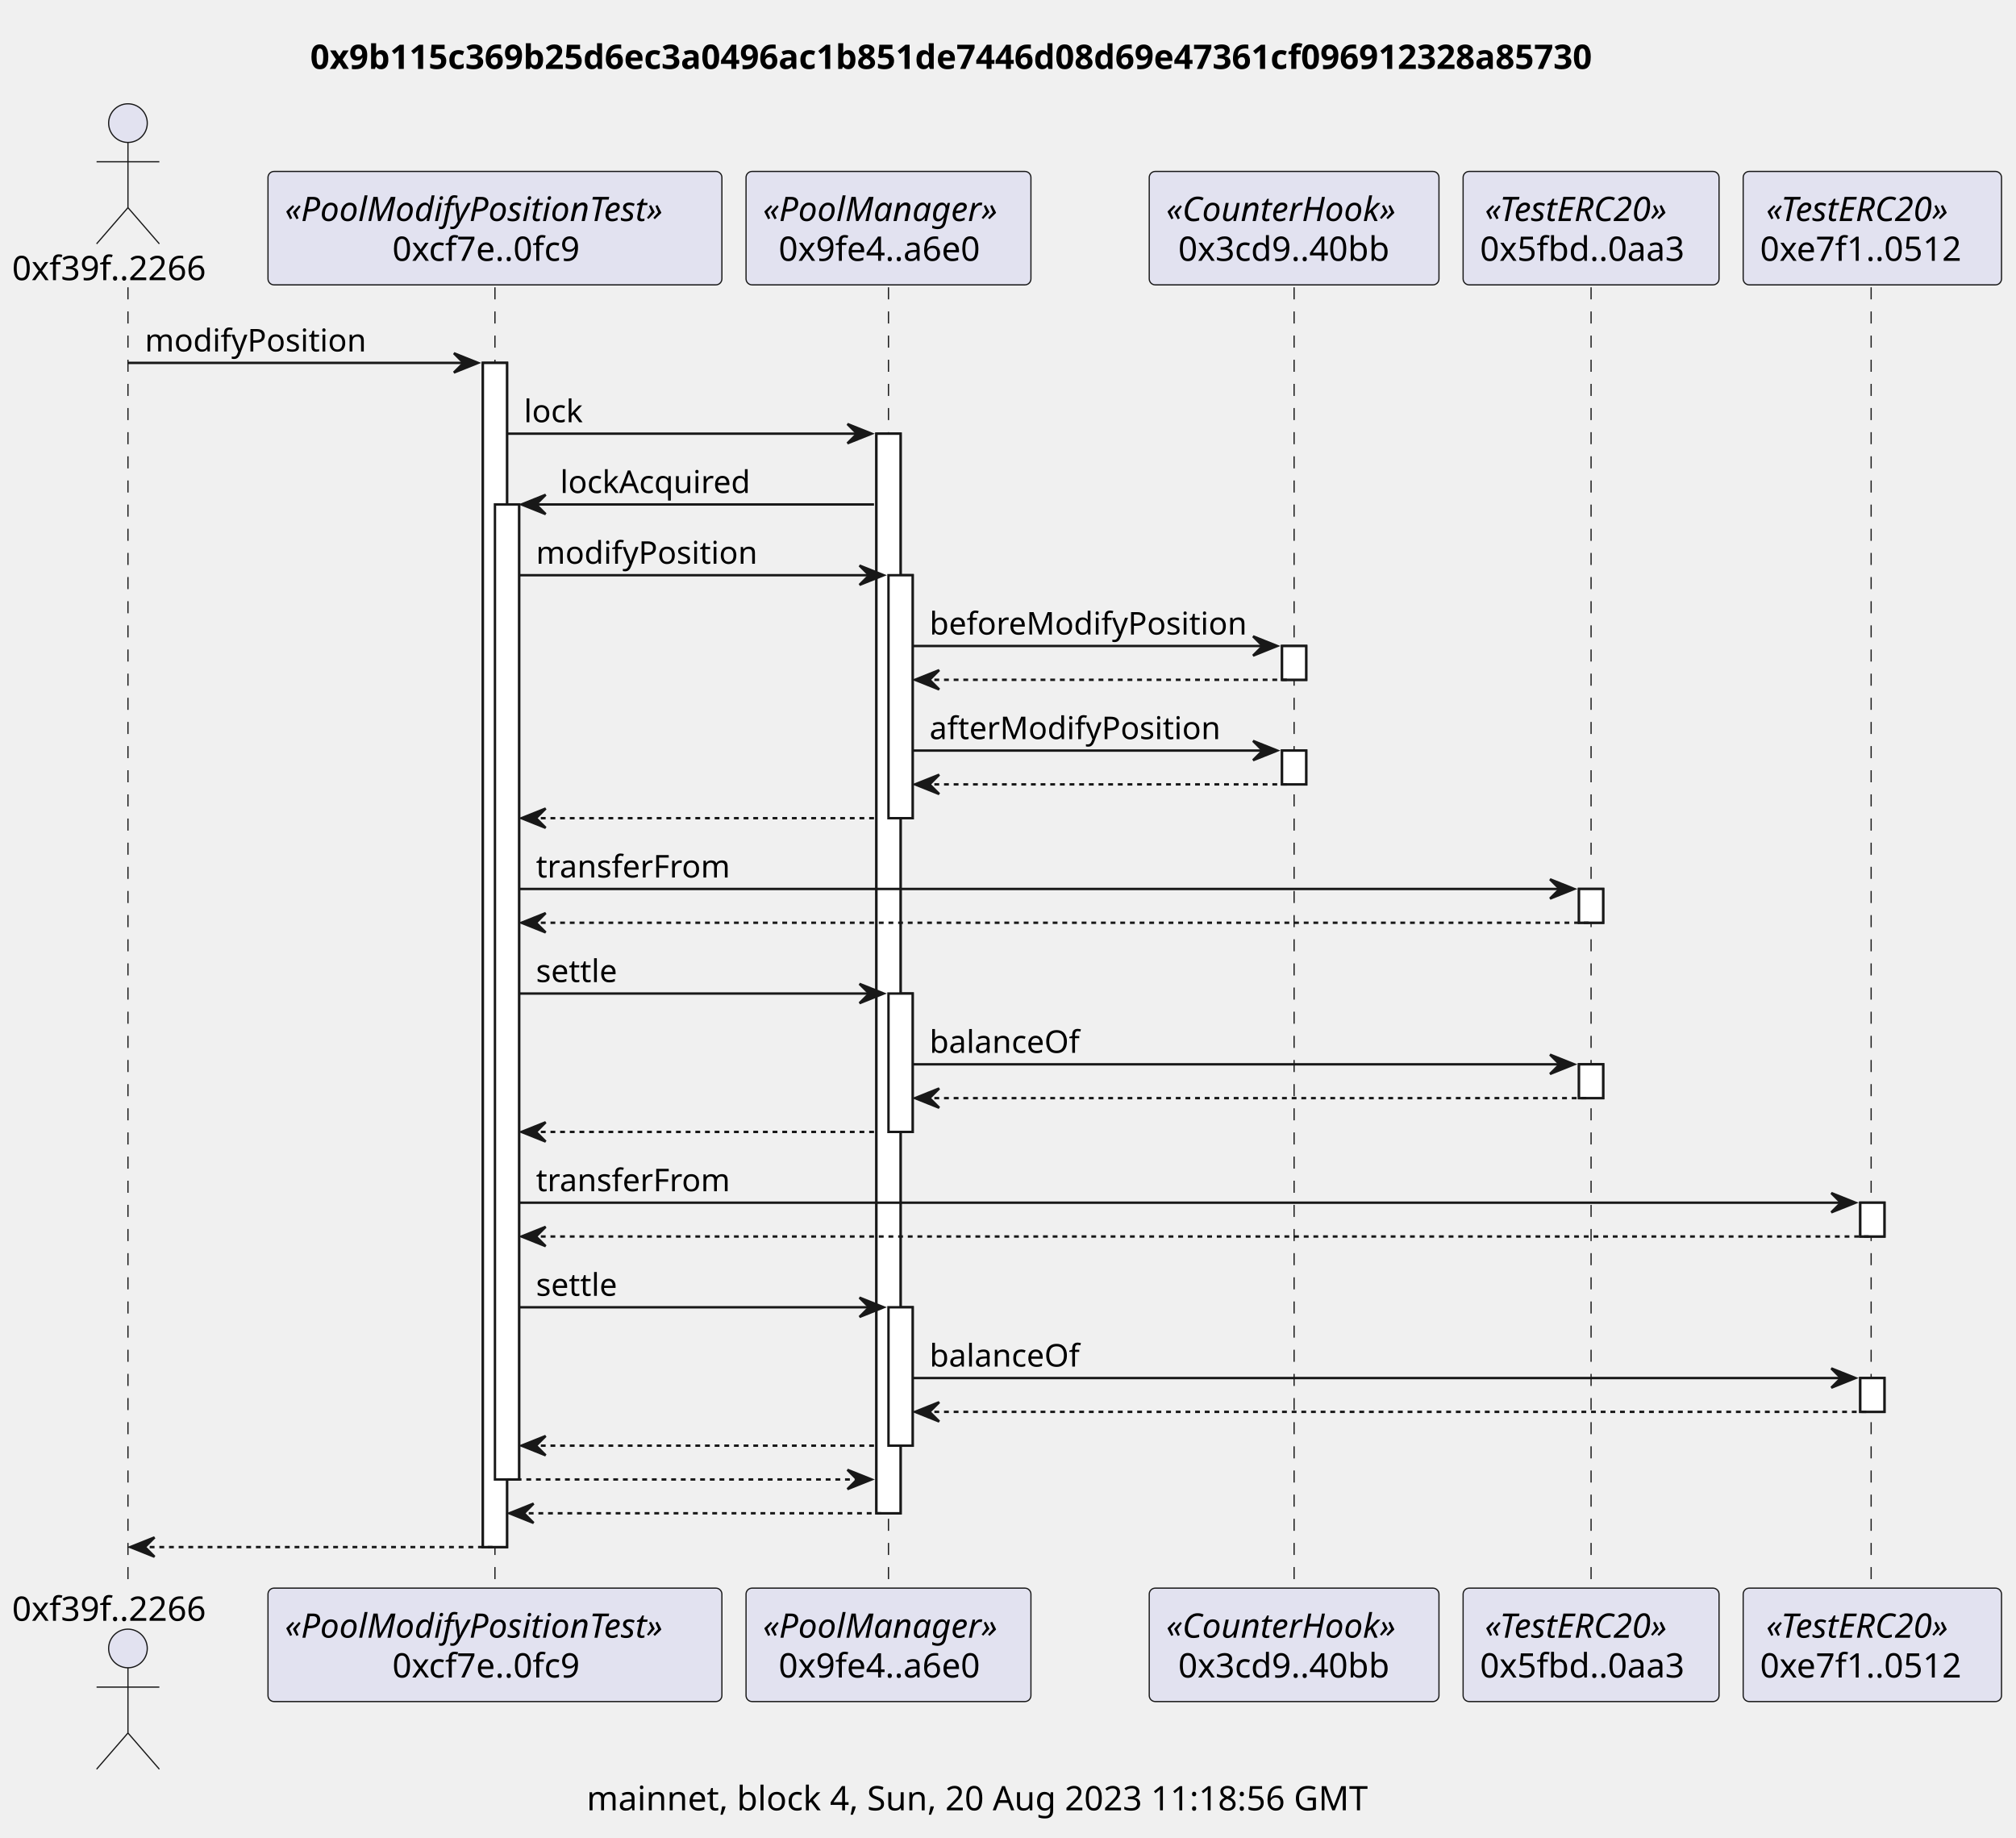
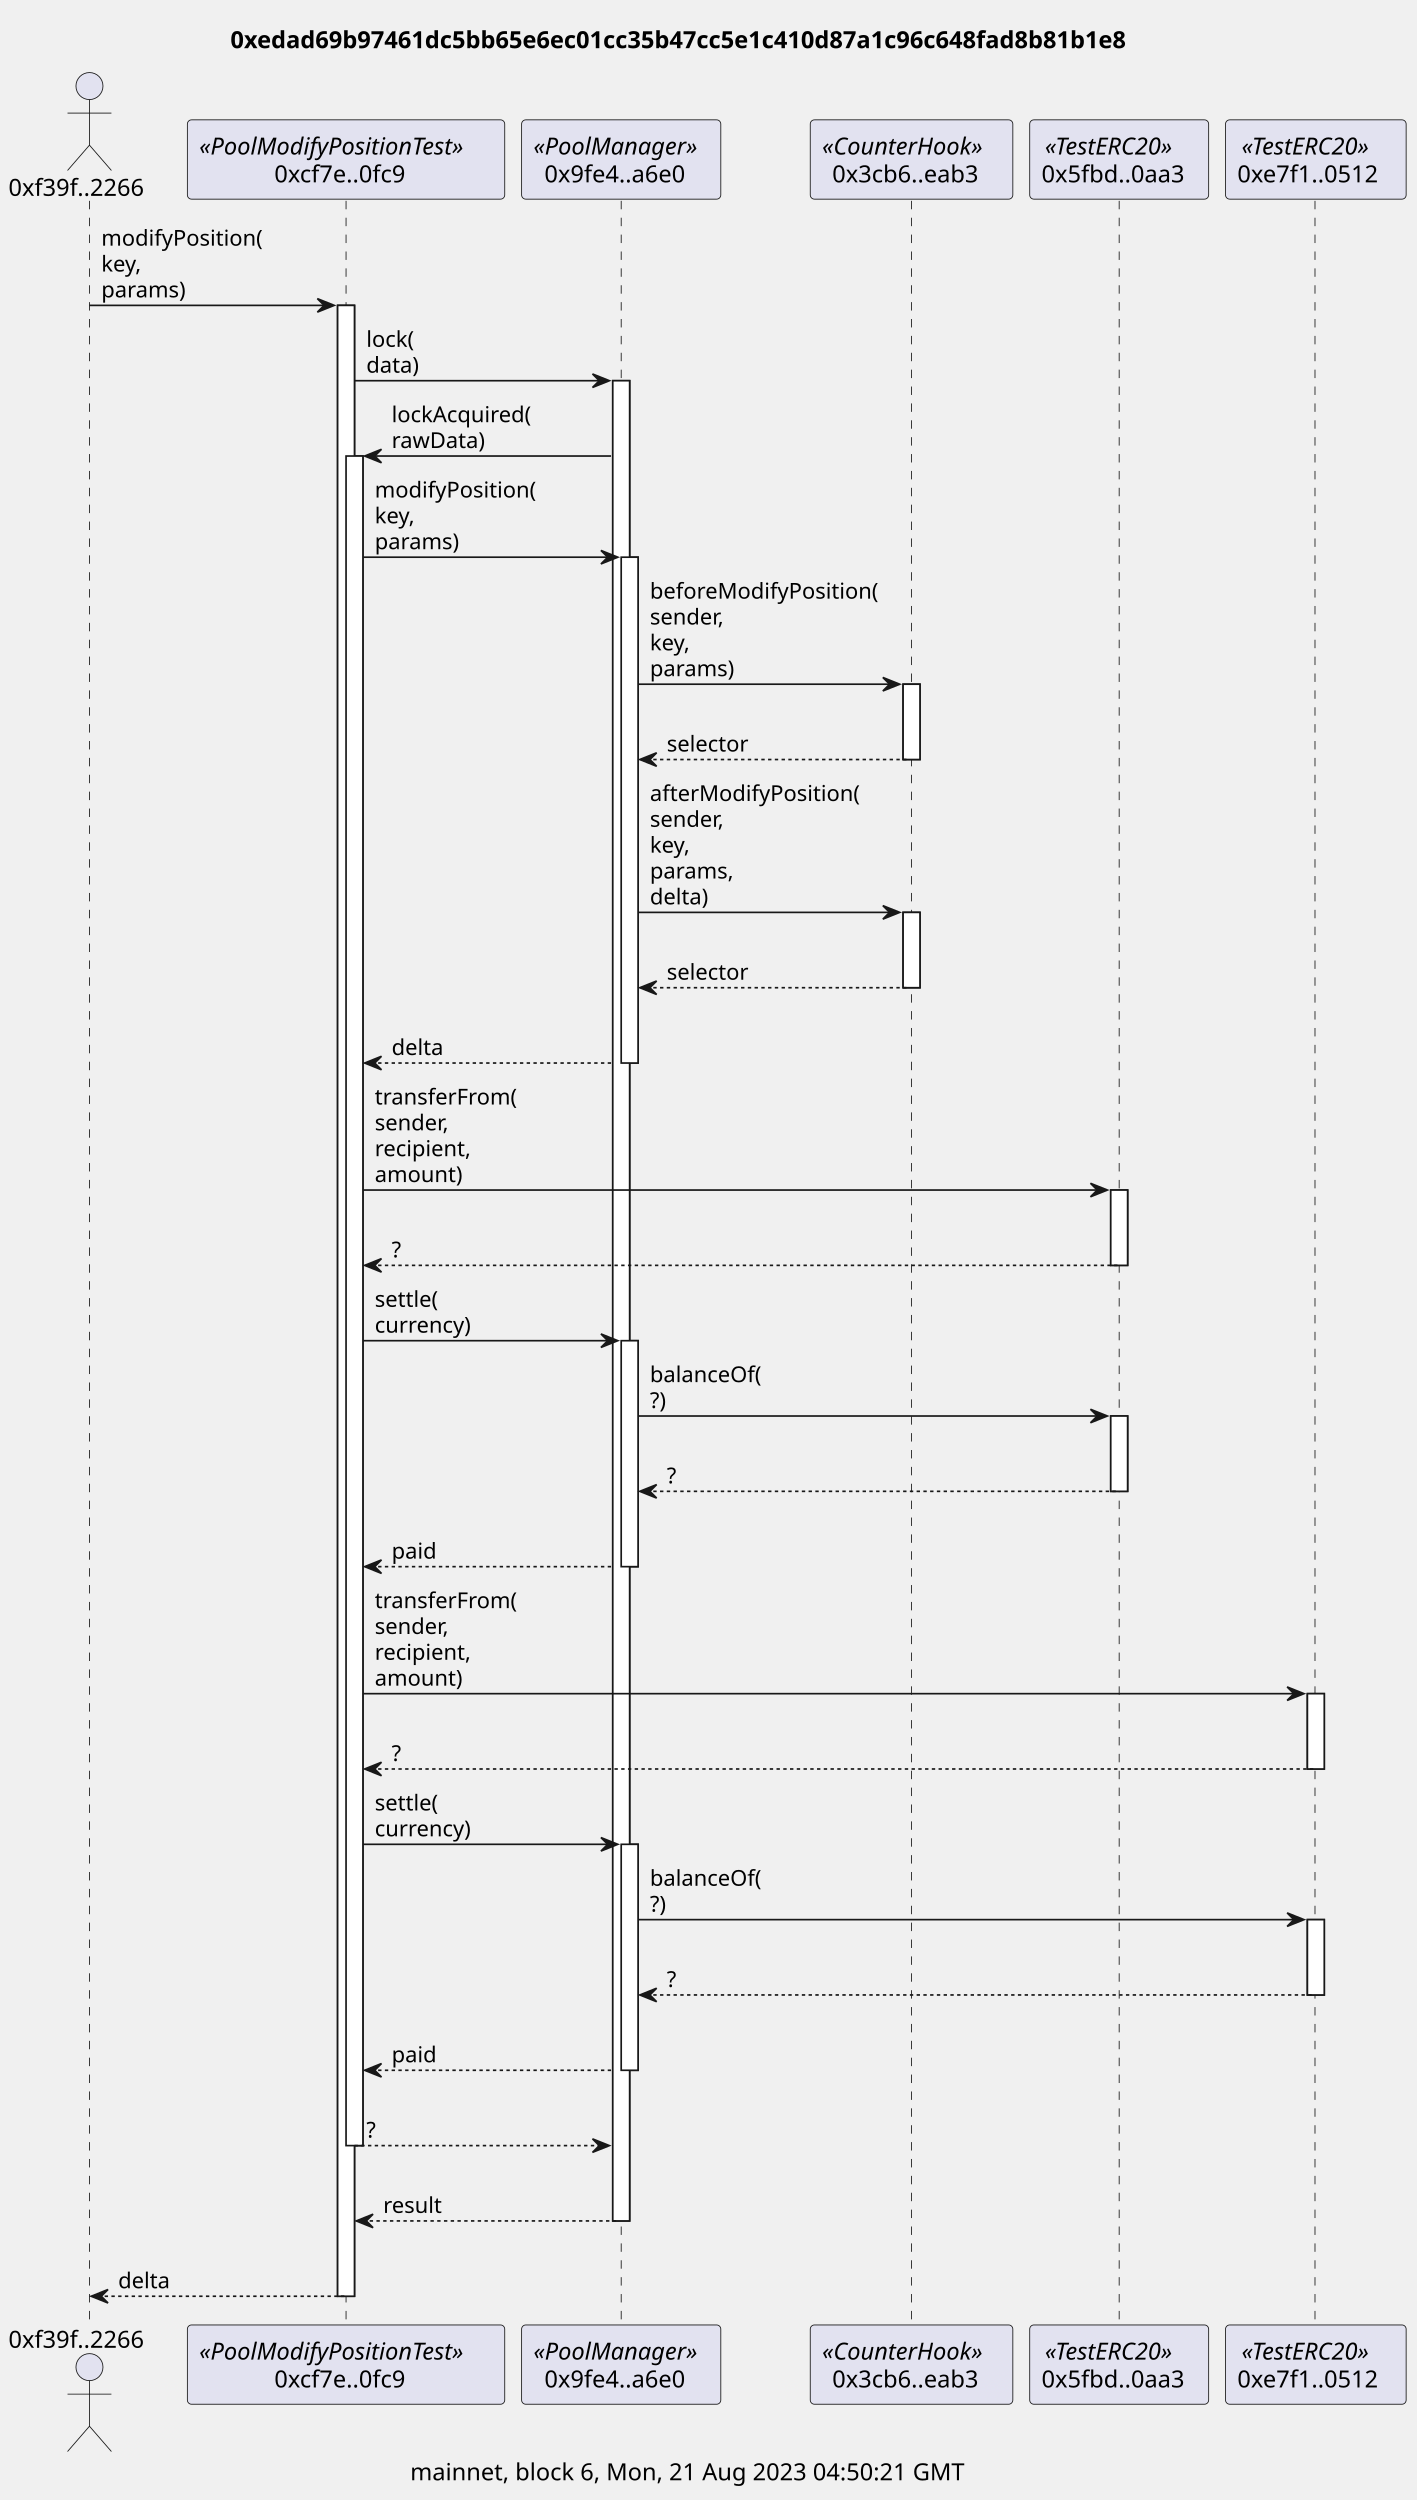
- <svg xmlns="http://www.w3.org/2000/svg" contentStyleType="text/css" height="761px" preserveAspectRatio="none" style="width:835px;height:761px;background:#FFFFFF;" version="1.1" viewBox="0 0 835 761" width="835px" zoomAndPan="magnify">
+ <svg xmlns="http://www.w3.org/2000/svg" contentStyleType="text/css" height="1481px" preserveAspectRatio="none" style="width:839px;height:1481px;background:#FFFFFF;" version="1.1" viewBox="0 0 839 1481" width="839px" zoomAndPan="magnify">
  <defs />
  <g>
-     <text fill="#000000" font-family="sans-serif" font-size="14" font-weight="bold" lengthAdjust="spacing" textLength="576" x="128.5" y="28.535">0x9b115c369b25d6ec3a0496ac1b851de7446d08d69e47361cf096912328a85730</text>
-     <text fill="#000000" font-family="sans-serif" font-size="14" lengthAdjust="spacing" textLength="347" x="243" y="749.727">mainnet, block 4, Sun, 20 Aug 2023 11:18:56 GMT</text>
-     <rect fill="#FFFFFF" height="490.416" style="stroke:#181818;stroke-width:1.0;" width="10" x="200" y="150.287" />
-     <rect fill="#FFFFFF" height="403.795" style="stroke:#181818;stroke-width:1.0;" width="10" x="205" y="208.908" />
-     <rect fill="#FFFFFF" height="447.106" style="stroke:#181818;stroke-width:1.0;" width="10" x="363" y="179.598" />
-     <rect fill="#FFFFFF" height="100.621" style="stroke:#181818;stroke-width:1.0;" width="10" x="368" y="238.219" />
-     <rect fill="#FFFFFF" height="57.31" style="stroke:#181818;stroke-width:1.0;" width="10" x="368" y="411.461" />
-     <rect fill="#FFFFFF" height="57.31" style="stroke:#181818;stroke-width:1.0;" width="10" x="368" y="541.393" />
-     <rect fill="#FFFFFF" height="14" style="stroke:#181818;stroke-width:1.0;" width="10" x="531" y="267.529" />
-     <rect fill="#FFFFFF" height="14" style="stroke:#181818;stroke-width:1.0;" width="10" x="531" y="310.84" />
-     <rect fill="#FFFFFF" height="14" style="stroke:#181818;stroke-width:1.0;" width="10" x="654" y="368.15" />
-     <rect fill="#FFFFFF" height="14" style="stroke:#181818;stroke-width:1.0;" width="10" x="654" y="440.772" />
-     <rect fill="#FFFFFF" height="14" style="stroke:#181818;stroke-width:1.0;" width="10" x="770.5" y="498.082" />
-     <rect fill="#FFFFFF" height="14" style="stroke:#181818;stroke-width:1.0;" width="10" x="770.5" y="570.703" />
-     <line style="stroke:#181818;stroke-width:0.5;stroke-dasharray:5.0,5.0;" x1="53" x2="53" y1="118.977" y2="658.703" />
-     <line style="stroke:#181818;stroke-width:0.5;stroke-dasharray:5.0,5.0;" x1="205" x2="205" y1="118.977" y2="658.703" />
-     <line style="stroke:#181818;stroke-width:0.5;stroke-dasharray:5.0,5.0;" x1="368" x2="368" y1="118.977" y2="658.703" />
-     <line style="stroke:#181818;stroke-width:0.5;stroke-dasharray:5.0,5.0;" x1="536" x2="536" y1="118.977" y2="658.703" />
-     <line style="stroke:#181818;stroke-width:0.5;stroke-dasharray:5.0,5.0;" x1="659" x2="659" y1="118.977" y2="658.703" />
-     <line style="stroke:#181818;stroke-width:0.5;stroke-dasharray:5.0,5.0;" x1="775" x2="775" y1="118.977" y2="658.703" />
+     <text fill="#000000" font-family="sans-serif" font-size="14" font-weight="bold" lengthAdjust="spacing" textLength="564" x="136.5" y="28.535">0xedad69b97461dc5bb65e6ec01cc35b47cc5e1c410d87a1c96c648fad8b81b1e8</text>
+     <text fill="#000000" font-family="sans-serif" font-size="14" lengthAdjust="spacing" textLength="351" x="243" y="1469.322">mainnet, block 6, Mon, 21 Aug 2023 04:50:21 GMT</text>
+     <rect fill="#FFFFFF" height="1179.391" style="stroke:#181818;stroke-width:1.0;" width="10" x="200" y="180.908" />
+     <rect fill="#FFFFFF" height="1000.906" style="stroke:#181818;stroke-width:1.0;" width="10" x="205" y="270.15" />
+     <rect fill="#FFFFFF" height="1090.148" style="stroke:#181818;stroke-width:1.0;" width="10" x="363" y="225.529" />
+     <rect fill="#FFFFFF" height="299.658" style="stroke:#181818;stroke-width:1.0;" width="10" x="368" y="330.082" />
+     <rect fill="#FFFFFF" height="133.863" style="stroke:#181818;stroke-width:1.0;" width="10" x="368" y="794.225" />
+     <rect fill="#FFFFFF" height="133.863" style="stroke:#181818;stroke-width:1.0;" width="10" x="368" y="1092.572" />
+     <rect fill="#FFFFFF" height="44.621" style="stroke:#181818;stroke-width:1.0;" width="10" x="535" y="405.324" />
+     <rect fill="#FFFFFF" height="44.621" style="stroke:#181818;stroke-width:1.0;" width="10" x="535" y="540.498" />
+     <rect fill="#FFFFFF" height="44.621" style="stroke:#181818;stroke-width:1.0;" width="10" x="658" y="704.982" />
+     <rect fill="#FFFFFF" height="44.621" style="stroke:#181818;stroke-width:1.0;" width="10" x="658" y="838.846" />
+     <rect fill="#FFFFFF" height="44.621" style="stroke:#181818;stroke-width:1.0;" width="10" x="774.5" y="1003.33" />
+     <rect fill="#FFFFFF" height="44.621" style="stroke:#181818;stroke-width:1.0;" width="10" x="774.5" y="1137.193" />
+     <line style="stroke:#181818;stroke-width:0.5;stroke-dasharray:5.0,5.0;" x1="53" x2="53" y1="118.977" y2="1378.299" />
+     <line style="stroke:#181818;stroke-width:0.5;stroke-dasharray:5.0,5.0;" x1="205" x2="205" y1="118.977" y2="1378.299" />
+     <line style="stroke:#181818;stroke-width:0.5;stroke-dasharray:5.0,5.0;" x1="368" x2="368" y1="118.977" y2="1378.299" />
+     <line style="stroke:#181818;stroke-width:0.5;stroke-dasharray:5.0,5.0;" x1="540" x2="540" y1="118.977" y2="1378.299" />
+     <line style="stroke:#181818;stroke-width:0.5;stroke-dasharray:5.0,5.0;" x1="663" x2="663" y1="118.977" y2="1378.299" />
+     <line style="stroke:#181818;stroke-width:0.5;stroke-dasharray:5.0,5.0;" x1="779" x2="779" y1="118.977" y2="1378.299" />
    <text fill="#000000" font-family="sans-serif" font-size="14" lengthAdjust="spacing" textLength="90" x="5" y="116.023">0xf39f..2266</text>
    <ellipse cx="53" cy="50.988" fill="#E2E2F0" rx="8" ry="8" style="stroke:#181818;stroke-width:0.5;" />
    <path d="M53,58.988 L53,85.988 M40,66.988 L66,66.988 M53,85.988 L40,100.988 M53,85.988 L66,100.988 " fill="none" style="stroke:#181818;stroke-width:0.5;" />
-     <text fill="#000000" font-family="sans-serif" font-size="14" lengthAdjust="spacing" textLength="90" x="5" y="671.238">0xf39f..2266</text>
-     <ellipse cx="53" cy="682.691" fill="#E2E2F0" rx="8" ry="8" style="stroke:#181818;stroke-width:0.5;" />
-     <path d="M53,690.691 L53,717.691 M40,698.691 L66,698.691 M53,717.691 L40,732.691 M53,717.691 L66,732.691 " fill="none" style="stroke:#181818;stroke-width:0.5;" />
+     <text fill="#000000" font-family="sans-serif" font-size="14" lengthAdjust="spacing" textLength="90" x="5" y="1390.834">0xf39f..2266</text>
+     <ellipse cx="53" cy="1402.287" fill="#E2E2F0" rx="8" ry="8" style="stroke:#181818;stroke-width:0.5;" />
+     <path d="M53,1410.287 L53,1437.287 M40,1418.287 L66,1418.287 M53,1437.287 L40,1452.287 M53,1437.287 L66,1452.287 " fill="none" style="stroke:#181818;stroke-width:0.5;" />
    <rect fill="#E2E2F0" height="46.977" rx="2.5" ry="2.5" style="stroke:#181818;stroke-width:0.5;" width="188" x="111" y="71" />
    <text fill="#000000" font-family="sans-serif" font-size="14" font-style="italic" lengthAdjust="spacing" textLength="174" x="118" y="91.535">«PoolModifyPositionTest»</text>
    <text fill="#000000" font-family="sans-serif" font-size="14" lengthAdjust="spacing" textLength="85" x="162.5" y="108.023">0xcf7e..0fc9</text>
-     <rect fill="#E2E2F0" height="46.977" rx="2.5" ry="2.5" style="stroke:#181818;stroke-width:0.5;" width="188" x="111" y="657.703" />
-     <text fill="#000000" font-family="sans-serif" font-size="14" font-style="italic" lengthAdjust="spacing" textLength="174" x="118" y="678.238">«PoolModifyPositionTest»</text>
-     <text fill="#000000" font-family="sans-serif" font-size="14" lengthAdjust="spacing" textLength="85" x="162.5" y="694.727">0xcf7e..0fc9</text>
+     <rect fill="#E2E2F0" height="46.977" rx="2.5" ry="2.5" style="stroke:#181818;stroke-width:0.5;" width="188" x="111" y="1377.299" />
+     <text fill="#000000" font-family="sans-serif" font-size="14" font-style="italic" lengthAdjust="spacing" textLength="174" x="118" y="1397.834">«PoolModifyPositionTest»</text>
+     <text fill="#000000" font-family="sans-serif" font-size="14" lengthAdjust="spacing" textLength="85" x="162.5" y="1414.322">0xcf7e..0fc9</text>
    <rect fill="#E2E2F0" height="46.977" rx="2.5" ry="2.5" style="stroke:#181818;stroke-width:0.5;" width="118" x="309" y="71" />
    <text fill="#000000" font-family="sans-serif" font-size="14" font-style="italic" lengthAdjust="spacing" textLength="104" x="316" y="91.535">«PoolManager»</text>
    <text fill="#000000" font-family="sans-serif" font-size="14" lengthAdjust="spacing" textLength="91" x="322.5" y="108.023">0x9fe4..a6e0</text>
-     <rect fill="#E2E2F0" height="46.977" rx="2.5" ry="2.5" style="stroke:#181818;stroke-width:0.5;" width="118" x="309" y="657.703" />
-     <text fill="#000000" font-family="sans-serif" font-size="14" font-style="italic" lengthAdjust="spacing" textLength="104" x="316" y="678.238">«PoolManager»</text>
-     <text fill="#000000" font-family="sans-serif" font-size="14" lengthAdjust="spacing" textLength="91" x="322.5" y="694.727">0x9fe4..a6e0</text>
-     <rect fill="#E2E2F0" height="46.977" rx="2.5" ry="2.5" style="stroke:#181818;stroke-width:0.5;" width="120" x="476" y="71" />
-     <text fill="#000000" font-family="sans-serif" font-size="14" font-style="italic" lengthAdjust="spacing" textLength="106" x="483" y="91.535">«CounterHook»</text>
-     <text fill="#000000" font-family="sans-serif" font-size="14" lengthAdjust="spacing" textLength="96" x="488" y="108.023">0x3cd9..40bb</text>
-     <rect fill="#E2E2F0" height="46.977" rx="2.5" ry="2.5" style="stroke:#181818;stroke-width:0.5;" width="120" x="476" y="657.703" />
-     <text fill="#000000" font-family="sans-serif" font-size="14" font-style="italic" lengthAdjust="spacing" textLength="106" x="483" y="678.238">«CounterHook»</text>
-     <text fill="#000000" font-family="sans-serif" font-size="14" lengthAdjust="spacing" textLength="96" x="488" y="694.727">0x3cd9..40bb</text>
-     <rect fill="#E2E2F0" height="46.977" rx="2.5" ry="2.5" style="stroke:#181818;stroke-width:0.5;" width="106" x="606" y="71" />
-     <text fill="#000000" font-family="sans-serif" font-size="14" font-style="italic" lengthAdjust="spacing" textLength="88" x="615" y="91.535">«TestERC20»</text>
-     <text fill="#000000" font-family="sans-serif" font-size="14" lengthAdjust="spacing" textLength="92" x="613" y="108.023">0x5fbd..0aa3</text>
-     <rect fill="#E2E2F0" height="46.977" rx="2.5" ry="2.5" style="stroke:#181818;stroke-width:0.5;" width="106" x="606" y="657.703" />
-     <text fill="#000000" font-family="sans-serif" font-size="14" font-style="italic" lengthAdjust="spacing" textLength="88" x="615" y="678.238">«TestERC20»</text>
-     <text fill="#000000" font-family="sans-serif" font-size="14" lengthAdjust="spacing" textLength="92" x="613" y="694.727">0x5fbd..0aa3</text>
-     <rect fill="#E2E2F0" height="46.977" rx="2.5" ry="2.5" style="stroke:#181818;stroke-width:0.5;" width="107" x="722" y="71" />
-     <text fill="#000000" font-family="sans-serif" font-size="14" font-style="italic" lengthAdjust="spacing" textLength="88" x="731.5" y="91.535">«TestERC20»</text>
-     <text fill="#000000" font-family="sans-serif" font-size="14" lengthAdjust="spacing" textLength="93" x="729" y="108.023">0xe7f1..0512</text>
-     <rect fill="#E2E2F0" height="46.977" rx="2.5" ry="2.5" style="stroke:#181818;stroke-width:0.5;" width="107" x="722" y="657.703" />
-     <text fill="#000000" font-family="sans-serif" font-size="14" font-style="italic" lengthAdjust="spacing" textLength="88" x="731.5" y="678.238">«TestERC20»</text>
-     <text fill="#000000" font-family="sans-serif" font-size="14" lengthAdjust="spacing" textLength="93" x="729" y="694.727">0xe7f1..0512</text>
-     <rect fill="#FFFFFF" height="490.416" style="stroke:#181818;stroke-width:1.0;" width="10" x="200" y="150.287" />
-     <rect fill="#FFFFFF" height="403.795" style="stroke:#181818;stroke-width:1.0;" width="10" x="205" y="208.908" />
-     <rect fill="#FFFFFF" height="447.106" style="stroke:#181818;stroke-width:1.0;" width="10" x="363" y="179.598" />
-     <rect fill="#FFFFFF" height="100.621" style="stroke:#181818;stroke-width:1.0;" width="10" x="368" y="238.219" />
-     <rect fill="#FFFFFF" height="57.31" style="stroke:#181818;stroke-width:1.0;" width="10" x="368" y="411.461" />
-     <rect fill="#FFFFFF" height="57.31" style="stroke:#181818;stroke-width:1.0;" width="10" x="368" y="541.393" />
-     <rect fill="#FFFFFF" height="14" style="stroke:#181818;stroke-width:1.0;" width="10" x="531" y="267.529" />
-     <rect fill="#FFFFFF" height="14" style="stroke:#181818;stroke-width:1.0;" width="10" x="531" y="310.84" />
-     <rect fill="#FFFFFF" height="14" style="stroke:#181818;stroke-width:1.0;" width="10" x="654" y="368.15" />
-     <rect fill="#FFFFFF" height="14" style="stroke:#181818;stroke-width:1.0;" width="10" x="654" y="440.772" />
-     <rect fill="#FFFFFF" height="14" style="stroke:#181818;stroke-width:1.0;" width="10" x="770.5" y="498.082" />
-     <rect fill="#FFFFFF" height="14" style="stroke:#181818;stroke-width:1.0;" width="10" x="770.5" y="570.703" />
-     <polygon fill="#181818" points="188,146.287,198,150.287,188,154.287,192,150.287" style="stroke:#181818;stroke-width:1.0;" />
-     <line style="stroke:#181818;stroke-width:1.0;" x1="53" x2="194" y1="150.287" y2="150.287" />
-     <text fill="#000000" font-family="sans-serif" font-size="13" lengthAdjust="spacing" textLength="95" x="60" y="145.545">modifyPosition</text>
-     <polygon fill="#181818" points="351,175.598,361,179.598,351,183.598,355,179.598" style="stroke:#181818;stroke-width:1.0;" />
-     <line style="stroke:#181818;stroke-width:1.0;" x1="210" x2="357" y1="179.598" y2="179.598" />
-     <text fill="#000000" font-family="sans-serif" font-size="13" lengthAdjust="spacing" textLength="27" x="217" y="174.856">lock</text>
-     <polygon fill="#181818" points="226,204.908,216,208.908,226,212.908,222,208.908" style="stroke:#181818;stroke-width:1.0;" />
-     <line style="stroke:#181818;stroke-width:1.0;" x1="220" x2="362" y1="208.908" y2="208.908" />
-     <text fill="#000000" font-family="sans-serif" font-size="13" lengthAdjust="spacing" textLength="83" x="232" y="204.166">lockAcquired</text>
-     <polygon fill="#181818" points="356,234.219,366,238.219,356,242.219,360,238.219" style="stroke:#181818;stroke-width:1.0;" />
-     <line style="stroke:#181818;stroke-width:1.0;" x1="215" x2="362" y1="238.219" y2="238.219" />
-     <text fill="#000000" font-family="sans-serif" font-size="13" lengthAdjust="spacing" textLength="95" x="222" y="233.477">modifyPosition</text>
-     <polygon fill="#181818" points="519,263.529,529,267.529,519,271.529,523,267.529" style="stroke:#181818;stroke-width:1.0;" />
-     <line style="stroke:#181818;stroke-width:1.0;" x1="378" x2="525" y1="267.529" y2="267.529" />
-     <text fill="#000000" font-family="sans-serif" font-size="13" lengthAdjust="spacing" textLength="134" x="385" y="262.787">beforeModifyPosition</text>
-     <polygon fill="#181818" points="389,277.529,379,281.529,389,285.529,385,281.529" style="stroke:#181818;stroke-width:1.0;" />
-     <line style="stroke:#181818;stroke-width:1.0;stroke-dasharray:2.0,2.0;" x1="383" x2="535" y1="281.529" y2="281.529" />
-     <polygon fill="#181818" points="519,306.84,529,310.84,519,314.84,523,310.84" style="stroke:#181818;stroke-width:1.0;" />
-     <line style="stroke:#181818;stroke-width:1.0;" x1="378" x2="525" y1="310.84" y2="310.84" />
-     <text fill="#000000" font-family="sans-serif" font-size="13" lengthAdjust="spacing" textLength="123" x="385" y="306.098">afterModifyPosition</text>
-     <polygon fill="#181818" points="389,320.84,379,324.84,389,328.84,385,324.84" style="stroke:#181818;stroke-width:1.0;" />
-     <line style="stroke:#181818;stroke-width:1.0;stroke-dasharray:2.0,2.0;" x1="383" x2="535" y1="324.84" y2="324.84" />
-     <polygon fill="#181818" points="226,334.84,216,338.84,226,342.84,222,338.84" style="stroke:#181818;stroke-width:1.0;" />
-     <line style="stroke:#181818;stroke-width:1.0;stroke-dasharray:2.0,2.0;" x1="220" x2="362" y1="338.84" y2="338.84" />
-     <polygon fill="#181818" points="642,364.15,652,368.15,642,372.15,646,368.15" style="stroke:#181818;stroke-width:1.0;" />
-     <line style="stroke:#181818;stroke-width:1.0;" x1="215" x2="648" y1="368.15" y2="368.15" />
-     <text fill="#000000" font-family="sans-serif" font-size="13" lengthAdjust="spacing" textLength="81" x="222" y="363.408">transferFrom</text>
-     <polygon fill="#181818" points="226,378.15,216,382.15,226,386.15,222,382.15" style="stroke:#181818;stroke-width:1.0;" />
-     <line style="stroke:#181818;stroke-width:1.0;stroke-dasharray:2.0,2.0;" x1="220" x2="658" y1="382.15" y2="382.15" />
-     <polygon fill="#181818" points="356,407.461,366,411.461,356,415.461,360,411.461" style="stroke:#181818;stroke-width:1.0;" />
-     <line style="stroke:#181818;stroke-width:1.0;" x1="215" x2="362" y1="411.461" y2="411.461" />
-     <text fill="#000000" font-family="sans-serif" font-size="13" lengthAdjust="spacing" textLength="35" x="222" y="406.719">settle</text>
-     <polygon fill="#181818" points="642,436.772,652,440.772,642,444.772,646,440.772" style="stroke:#181818;stroke-width:1.0;" />
-     <line style="stroke:#181818;stroke-width:1.0;" x1="378" x2="648" y1="440.772" y2="440.772" />
-     <text fill="#000000" font-family="sans-serif" font-size="13" lengthAdjust="spacing" textLength="63" x="385" y="436.029">balanceOf</text>
-     <polygon fill="#181818" points="389,450.772,379,454.772,389,458.772,385,454.772" style="stroke:#181818;stroke-width:1.0;" />
-     <line style="stroke:#181818;stroke-width:1.0;stroke-dasharray:2.0,2.0;" x1="383" x2="658" y1="454.772" y2="454.772" />
-     <polygon fill="#181818" points="226,464.772,216,468.772,226,472.772,222,468.772" style="stroke:#181818;stroke-width:1.0;" />
-     <line style="stroke:#181818;stroke-width:1.0;stroke-dasharray:2.0,2.0;" x1="220" x2="362" y1="468.772" y2="468.772" />
-     <polygon fill="#181818" points="758.5,494.082,768.5,498.082,758.5,502.082,762.5,498.082" style="stroke:#181818;stroke-width:1.0;" />
-     <line style="stroke:#181818;stroke-width:1.0;" x1="215" x2="764.5" y1="498.082" y2="498.082" />
-     <text fill="#000000" font-family="sans-serif" font-size="13" lengthAdjust="spacing" textLength="81" x="222" y="493.34">transferFrom</text>
-     <polygon fill="#181818" points="226,508.082,216,512.082,226,516.082,222,512.082" style="stroke:#181818;stroke-width:1.0;" />
-     <line style="stroke:#181818;stroke-width:1.0;stroke-dasharray:2.0,2.0;" x1="220" x2="774.5" y1="512.082" y2="512.082" />
-     <polygon fill="#181818" points="356,537.393,366,541.393,356,545.393,360,541.393" style="stroke:#181818;stroke-width:1.0;" />
-     <line style="stroke:#181818;stroke-width:1.0;" x1="215" x2="362" y1="541.393" y2="541.393" />
-     <text fill="#000000" font-family="sans-serif" font-size="13" lengthAdjust="spacing" textLength="35" x="222" y="536.65">settle</text>
-     <polygon fill="#181818" points="758.5,566.703,768.5,570.703,758.5,574.703,762.5,570.703" style="stroke:#181818;stroke-width:1.0;" />
-     <line style="stroke:#181818;stroke-width:1.0;" x1="378" x2="764.5" y1="570.703" y2="570.703" />
-     <text fill="#000000" font-family="sans-serif" font-size="13" lengthAdjust="spacing" textLength="63" x="385" y="565.961">balanceOf</text>
-     <polygon fill="#181818" points="389,580.703,379,584.703,389,588.703,385,584.703" style="stroke:#181818;stroke-width:1.0;" />
-     <line style="stroke:#181818;stroke-width:1.0;stroke-dasharray:2.0,2.0;" x1="383" x2="774.5" y1="584.703" y2="584.703" />
-     <polygon fill="#181818" points="226,594.703,216,598.703,226,602.703,222,598.703" style="stroke:#181818;stroke-width:1.0;" />
-     <line style="stroke:#181818;stroke-width:1.0;stroke-dasharray:2.0,2.0;" x1="220" x2="362" y1="598.703" y2="598.703" />
-     <polygon fill="#181818" points="351,608.703,361,612.703,351,616.703,355,612.703" style="stroke:#181818;stroke-width:1.0;" />
-     <line style="stroke:#181818;stroke-width:1.0;stroke-dasharray:2.0,2.0;" x1="210" x2="357" y1="612.703" y2="612.703" />
-     <polygon fill="#181818" points="221,622.703,211,626.703,221,630.703,217,626.703" style="stroke:#181818;stroke-width:1.0;" />
-     <line style="stroke:#181818;stroke-width:1.0;stroke-dasharray:2.0,2.0;" x1="215" x2="367" y1="626.703" y2="626.703" />
-     <polygon fill="#181818" points="64,636.703,54,640.703,64,644.703,60,640.703" style="stroke:#181818;stroke-width:1.0;" />
-     <line style="stroke:#181818;stroke-width:1.0;stroke-dasharray:2.0,2.0;" x1="58" x2="204" y1="640.703" y2="640.703" />
+     <rect fill="#E2E2F0" height="46.977" rx="2.5" ry="2.5" style="stroke:#181818;stroke-width:0.5;" width="118" x="309" y="1377.299" />
+     <text fill="#000000" font-family="sans-serif" font-size="14" font-style="italic" lengthAdjust="spacing" textLength="104" x="316" y="1397.834">«PoolManager»</text>
+     <text fill="#000000" font-family="sans-serif" font-size="14" lengthAdjust="spacing" textLength="91" x="322.5" y="1414.322">0x9fe4..a6e0</text>
+     <rect fill="#E2E2F0" height="46.977" rx="2.5" ry="2.5" style="stroke:#181818;stroke-width:0.5;" width="120" x="480" y="71" />
+     <text fill="#000000" font-family="sans-serif" font-size="14" font-style="italic" lengthAdjust="spacing" textLength="106" x="487" y="91.535">«CounterHook»</text>
+     <text fill="#000000" font-family="sans-serif" font-size="14" lengthAdjust="spacing" textLength="94" x="493" y="108.023">0x3cb6..eab3</text>
+     <rect fill="#E2E2F0" height="46.977" rx="2.5" ry="2.5" style="stroke:#181818;stroke-width:0.5;" width="120" x="480" y="1377.299" />
+     <text fill="#000000" font-family="sans-serif" font-size="14" font-style="italic" lengthAdjust="spacing" textLength="106" x="487" y="1397.834">«CounterHook»</text>
+     <text fill="#000000" font-family="sans-serif" font-size="14" lengthAdjust="spacing" textLength="94" x="493" y="1414.322">0x3cb6..eab3</text>
+     <rect fill="#E2E2F0" height="46.977" rx="2.5" ry="2.5" style="stroke:#181818;stroke-width:0.5;" width="106" x="610" y="71" />
+     <text fill="#000000" font-family="sans-serif" font-size="14" font-style="italic" lengthAdjust="spacing" textLength="88" x="619" y="91.535">«TestERC20»</text>
+     <text fill="#000000" font-family="sans-serif" font-size="14" lengthAdjust="spacing" textLength="92" x="617" y="108.023">0x5fbd..0aa3</text>
+     <rect fill="#E2E2F0" height="46.977" rx="2.5" ry="2.5" style="stroke:#181818;stroke-width:0.5;" width="106" x="610" y="1377.299" />
+     <text fill="#000000" font-family="sans-serif" font-size="14" font-style="italic" lengthAdjust="spacing" textLength="88" x="619" y="1397.834">«TestERC20»</text>
+     <text fill="#000000" font-family="sans-serif" font-size="14" lengthAdjust="spacing" textLength="92" x="617" y="1414.322">0x5fbd..0aa3</text>
+     <rect fill="#E2E2F0" height="46.977" rx="2.5" ry="2.5" style="stroke:#181818;stroke-width:0.5;" width="107" x="726" y="71" />
+     <text fill="#000000" font-family="sans-serif" font-size="14" font-style="italic" lengthAdjust="spacing" textLength="88" x="735.5" y="91.535">«TestERC20»</text>
+     <text fill="#000000" font-family="sans-serif" font-size="14" lengthAdjust="spacing" textLength="93" x="733" y="108.023">0xe7f1..0512</text>
+     <rect fill="#E2E2F0" height="46.977" rx="2.5" ry="2.5" style="stroke:#181818;stroke-width:0.5;" width="107" x="726" y="1377.299" />
+     <text fill="#000000" font-family="sans-serif" font-size="14" font-style="italic" lengthAdjust="spacing" textLength="88" x="735.5" y="1397.834">«TestERC20»</text>
+     <text fill="#000000" font-family="sans-serif" font-size="14" lengthAdjust="spacing" textLength="93" x="733" y="1414.322">0xe7f1..0512</text>
+     <rect fill="#FFFFFF" height="1179.391" style="stroke:#181818;stroke-width:1.0;" width="10" x="200" y="180.908" />
+     <rect fill="#FFFFFF" height="1000.906" style="stroke:#181818;stroke-width:1.0;" width="10" x="205" y="270.15" />
+     <rect fill="#FFFFFF" height="1090.148" style="stroke:#181818;stroke-width:1.0;" width="10" x="363" y="225.529" />
+     <rect fill="#FFFFFF" height="299.658" style="stroke:#181818;stroke-width:1.0;" width="10" x="368" y="330.082" />
+     <rect fill="#FFFFFF" height="133.863" style="stroke:#181818;stroke-width:1.0;" width="10" x="368" y="794.225" />
+     <rect fill="#FFFFFF" height="133.863" style="stroke:#181818;stroke-width:1.0;" width="10" x="368" y="1092.572" />
+     <rect fill="#FFFFFF" height="44.621" style="stroke:#181818;stroke-width:1.0;" width="10" x="535" y="405.324" />
+     <rect fill="#FFFFFF" height="44.621" style="stroke:#181818;stroke-width:1.0;" width="10" x="535" y="540.498" />
+     <rect fill="#FFFFFF" height="44.621" style="stroke:#181818;stroke-width:1.0;" width="10" x="658" y="704.982" />
+     <rect fill="#FFFFFF" height="44.621" style="stroke:#181818;stroke-width:1.0;" width="10" x="658" y="838.846" />
+     <rect fill="#FFFFFF" height="44.621" style="stroke:#181818;stroke-width:1.0;" width="10" x="774.5" y="1003.33" />
+     <rect fill="#FFFFFF" height="44.621" style="stroke:#181818;stroke-width:1.0;" width="10" x="774.5" y="1137.193" />
+     <polygon fill="#181818" points="188,176.908,198,180.908,188,184.908,192,180.908" style="stroke:#181818;stroke-width:1.0;" />
+     <line style="stroke:#181818;stroke-width:1.0;" x1="53" x2="194" y1="180.908" y2="180.908" />
+     <text fill="#000000" font-family="sans-serif" font-size="13" lengthAdjust="spacing" textLength="99" x="60" y="145.545">modifyPosition(</text>
+     <text fill="#000000" font-family="sans-serif" font-size="13" lengthAdjust="spacing" textLength="26" x="60" y="160.856">key,</text>
+     <text fill="#000000" font-family="sans-serif" font-size="13" lengthAdjust="spacing" textLength="50" x="60" y="176.166">params)</text>
+     <polygon fill="#181818" points="351,221.529,361,225.529,351,229.529,355,225.529" style="stroke:#181818;stroke-width:1.0;" />
+     <line style="stroke:#181818;stroke-width:1.0;" x1="210" x2="357" y1="225.529" y2="225.529" />
+     <text fill="#000000" font-family="sans-serif" font-size="13" lengthAdjust="spacing" textLength="31" x="217" y="205.477">lock(</text>
+     <text fill="#000000" font-family="sans-serif" font-size="13" lengthAdjust="spacing" textLength="31" x="217" y="220.787">data)</text>
+     <polygon fill="#181818" points="226,266.15,216,270.15,226,274.15,222,270.15" style="stroke:#181818;stroke-width:1.0;" />
+     <line style="stroke:#181818;stroke-width:1.0;" x1="220" x2="362" y1="270.15" y2="270.15" />
+     <text fill="#000000" font-family="sans-serif" font-size="13" lengthAdjust="spacing" textLength="87" x="232" y="250.098">lockAcquired(</text>
+     <text fill="#000000" font-family="sans-serif" font-size="13" lengthAdjust="spacing" textLength="55" x="232" y="265.408">rawData)</text>
+     <polygon fill="#181818" points="356,326.082,366,330.082,356,334.082,360,330.082" style="stroke:#181818;stroke-width:1.0;" />
+     <line style="stroke:#181818;stroke-width:1.0;" x1="215" x2="362" y1="330.082" y2="330.082" />
+     <text fill="#000000" font-family="sans-serif" font-size="13" lengthAdjust="spacing" textLength="99" x="222" y="294.719">modifyPosition(</text>
+     <text fill="#000000" font-family="sans-serif" font-size="13" lengthAdjust="spacing" textLength="26" x="222" y="310.029">key,</text>
+     <text fill="#000000" font-family="sans-serif" font-size="13" lengthAdjust="spacing" textLength="50" x="222" y="325.34">params)</text>
+     <polygon fill="#181818" points="523,401.324,533,405.324,523,409.324,527,405.324" style="stroke:#181818;stroke-width:1.0;" />
+     <line style="stroke:#181818;stroke-width:1.0;" x1="378" x2="529" y1="405.324" y2="405.324" />
+     <text fill="#000000" font-family="sans-serif" font-size="13" lengthAdjust="spacing" textLength="138" x="385" y="354.65">beforeModifyPosition(</text>
+     <text fill="#000000" font-family="sans-serif" font-size="13" lengthAdjust="spacing" textLength="46" x="385" y="369.961">sender,</text>
+     <text fill="#000000" font-family="sans-serif" font-size="13" lengthAdjust="spacing" textLength="26" x="385" y="385.272">key,</text>
+     <text fill="#000000" font-family="sans-serif" font-size="13" lengthAdjust="spacing" textLength="50" x="385" y="400.582">params)</text>
+     <polygon fill="#181818" points="389,445.945,379,449.945,389,453.945,385,449.945" style="stroke:#181818;stroke-width:1.0;" />
+     <line style="stroke:#181818;stroke-width:1.0;stroke-dasharray:2.0,2.0;" x1="383" x2="539" y1="449.945" y2="449.945" />
+     <text fill="#000000" font-family="sans-serif" font-size="13" lengthAdjust="spacing" textLength="4" x="395" y="429.893"> </text>
+     <text fill="#000000" font-family="sans-serif" font-size="13" lengthAdjust="spacing" textLength="50" x="395" y="445.203">selector</text>
+     <polygon fill="#181818" points="523,536.498,533,540.498,523,544.498,527,540.498" style="stroke:#181818;stroke-width:1.0;" />
+     <line style="stroke:#181818;stroke-width:1.0;" x1="378" x2="529" y1="540.498" y2="540.498" />
+     <text fill="#000000" font-family="sans-serif" font-size="13" lengthAdjust="spacing" textLength="127" x="385" y="474.514">afterModifyPosition(</text>
+     <text fill="#000000" font-family="sans-serif" font-size="13" lengthAdjust="spacing" textLength="46" x="385" y="489.824">sender,</text>
+     <text fill="#000000" font-family="sans-serif" font-size="13" lengthAdjust="spacing" textLength="26" x="385" y="505.135">key,</text>
+     <text fill="#000000" font-family="sans-serif" font-size="13" lengthAdjust="spacing" textLength="50" x="385" y="520.445">params,</text>
+     <text fill="#000000" font-family="sans-serif" font-size="13" lengthAdjust="spacing" textLength="35" x="385" y="535.756">delta)</text>
+     <polygon fill="#181818" points="389,581.119,379,585.119,389,589.119,385,585.119" style="stroke:#181818;stroke-width:1.0;" />
+     <line style="stroke:#181818;stroke-width:1.0;stroke-dasharray:2.0,2.0;" x1="383" x2="539" y1="585.119" y2="585.119" />
+     <text fill="#000000" font-family="sans-serif" font-size="13" lengthAdjust="spacing" textLength="4" x="395" y="565.066"> </text>
+     <text fill="#000000" font-family="sans-serif" font-size="13" lengthAdjust="spacing" textLength="50" x="395" y="580.377">selector</text>
+     <polygon fill="#181818" points="226,625.74,216,629.74,226,633.74,222,629.74" style="stroke:#181818;stroke-width:1.0;" />
+     <line style="stroke:#181818;stroke-width:1.0;stroke-dasharray:2.0,2.0;" x1="220" x2="362" y1="629.74" y2="629.74" />
+     <text fill="#000000" font-family="sans-serif" font-size="13" lengthAdjust="spacing" textLength="4" x="232" y="609.688"> </text>
+     <text fill="#000000" font-family="sans-serif" font-size="13" lengthAdjust="spacing" textLength="31" x="232" y="624.998">delta</text>
+     <polygon fill="#181818" points="646,700.982,656,704.982,646,708.982,650,704.982" style="stroke:#181818;stroke-width:1.0;" />
+     <line style="stroke:#181818;stroke-width:1.0;" x1="215" x2="652" y1="704.982" y2="704.982" />
+     <text fill="#000000" font-family="sans-serif" font-size="13" lengthAdjust="spacing" textLength="85" x="222" y="654.309">transferFrom(</text>
+     <text fill="#000000" font-family="sans-serif" font-size="13" lengthAdjust="spacing" textLength="46" x="222" y="669.619">sender,</text>
+     <text fill="#000000" font-family="sans-serif" font-size="13" lengthAdjust="spacing" textLength="59" x="222" y="684.93">recipient,</text>
+     <text fill="#000000" font-family="sans-serif" font-size="13" lengthAdjust="spacing" textLength="52" x="222" y="700.24">amount)</text>
+     <polygon fill="#181818" points="226,745.604,216,749.604,226,753.604,222,749.604" style="stroke:#181818;stroke-width:1.0;" />
+     <line style="stroke:#181818;stroke-width:1.0;stroke-dasharray:2.0,2.0;" x1="220" x2="662" y1="749.604" y2="749.604" />
+     <text fill="#000000" font-family="sans-serif" font-size="13" lengthAdjust="spacing" textLength="4" x="232" y="729.551"> </text>
+     <text fill="#000000" font-family="sans-serif" font-size="13" lengthAdjust="spacing" textLength="5" x="232" y="744.861">?</text>
+     <polygon fill="#181818" points="356,790.225,366,794.225,356,798.225,360,794.225" style="stroke:#181818;stroke-width:1.0;" />
+     <line style="stroke:#181818;stroke-width:1.0;" x1="215" x2="362" y1="794.225" y2="794.225" />
+     <text fill="#000000" font-family="sans-serif" font-size="13" lengthAdjust="spacing" textLength="39" x="222" y="774.172">settle(</text>
+     <text fill="#000000" font-family="sans-serif" font-size="13" lengthAdjust="spacing" textLength="58" x="222" y="789.482">currency)</text>
+     <polygon fill="#181818" points="646,834.846,656,838.846,646,842.846,650,838.846" style="stroke:#181818;stroke-width:1.0;" />
+     <line style="stroke:#181818;stroke-width:1.0;" x1="378" x2="652" y1="838.846" y2="838.846" />
+     <text fill="#000000" font-family="sans-serif" font-size="13" lengthAdjust="spacing" textLength="67" x="385" y="818.793">balanceOf(</text>
+     <text fill="#000000" font-family="sans-serif" font-size="13" lengthAdjust="spacing" textLength="9" x="385" y="834.104">?)</text>
+     <polygon fill="#181818" points="389,879.467,379,883.467,389,887.467,385,883.467" style="stroke:#181818;stroke-width:1.0;" />
+     <line style="stroke:#181818;stroke-width:1.0;stroke-dasharray:2.0,2.0;" x1="383" x2="662" y1="883.467" y2="883.467" />
+     <text fill="#000000" font-family="sans-serif" font-size="13" lengthAdjust="spacing" textLength="4" x="395" y="863.414"> </text>
+     <text fill="#000000" font-family="sans-serif" font-size="13" lengthAdjust="spacing" textLength="5" x="395" y="878.725">?</text>
+     <polygon fill="#181818" points="226,924.088,216,928.088,226,932.088,222,928.088" style="stroke:#181818;stroke-width:1.0;" />
+     <line style="stroke:#181818;stroke-width:1.0;stroke-dasharray:2.0,2.0;" x1="220" x2="362" y1="928.088" y2="928.088" />
+     <text fill="#000000" font-family="sans-serif" font-size="13" lengthAdjust="spacing" textLength="4" x="232" y="908.035"> </text>
+     <text fill="#000000" font-family="sans-serif" font-size="13" lengthAdjust="spacing" textLength="27" x="232" y="923.346">paid</text>
+     <polygon fill="#181818" points="762.5,999.33,772.5,1003.33,762.5,1007.33,766.5,1003.33" style="stroke:#181818;stroke-width:1.0;" />
+     <line style="stroke:#181818;stroke-width:1.0;" x1="215" x2="768.5" y1="1003.33" y2="1003.33" />
+     <text fill="#000000" font-family="sans-serif" font-size="13" lengthAdjust="spacing" textLength="85" x="222" y="952.656">transferFrom(</text>
+     <text fill="#000000" font-family="sans-serif" font-size="13" lengthAdjust="spacing" textLength="46" x="222" y="967.967">sender,</text>
+     <text fill="#000000" font-family="sans-serif" font-size="13" lengthAdjust="spacing" textLength="59" x="222" y="983.277">recipient,</text>
+     <text fill="#000000" font-family="sans-serif" font-size="13" lengthAdjust="spacing" textLength="52" x="222" y="998.588">amount)</text>
+     <polygon fill="#181818" points="226,1043.951,216,1047.951,226,1051.951,222,1047.951" style="stroke:#181818;stroke-width:1.0;" />
+     <line style="stroke:#181818;stroke-width:1.0;stroke-dasharray:2.0,2.0;" x1="220" x2="778.5" y1="1047.951" y2="1047.951" />
+     <text fill="#000000" font-family="sans-serif" font-size="13" lengthAdjust="spacing" textLength="4" x="232" y="1027.898"> </text>
+     <text fill="#000000" font-family="sans-serif" font-size="13" lengthAdjust="spacing" textLength="5" x="232" y="1043.209">?</text>
+     <polygon fill="#181818" points="356,1088.572,366,1092.572,356,1096.572,360,1092.572" style="stroke:#181818;stroke-width:1.0;" />
+     <line style="stroke:#181818;stroke-width:1.0;" x1="215" x2="362" y1="1092.572" y2="1092.572" />
+     <text fill="#000000" font-family="sans-serif" font-size="13" lengthAdjust="spacing" textLength="39" x="222" y="1072.52">settle(</text>
+     <text fill="#000000" font-family="sans-serif" font-size="13" lengthAdjust="spacing" textLength="58" x="222" y="1087.83">currency)</text>
+     <polygon fill="#181818" points="762.5,1133.193,772.5,1137.193,762.5,1141.193,766.5,1137.193" style="stroke:#181818;stroke-width:1.0;" />
+     <line style="stroke:#181818;stroke-width:1.0;" x1="378" x2="768.5" y1="1137.193" y2="1137.193" />
+     <text fill="#000000" font-family="sans-serif" font-size="13" lengthAdjust="spacing" textLength="67" x="385" y="1117.141">balanceOf(</text>
+     <text fill="#000000" font-family="sans-serif" font-size="13" lengthAdjust="spacing" textLength="9" x="385" y="1132.451">?)</text>
+     <polygon fill="#181818" points="389,1177.814,379,1181.814,389,1185.814,385,1181.814" style="stroke:#181818;stroke-width:1.0;" />
+     <line style="stroke:#181818;stroke-width:1.0;stroke-dasharray:2.0,2.0;" x1="383" x2="778.5" y1="1181.814" y2="1181.814" />
+     <text fill="#000000" font-family="sans-serif" font-size="13" lengthAdjust="spacing" textLength="4" x="395" y="1161.762"> </text>
+     <text fill="#000000" font-family="sans-serif" font-size="13" lengthAdjust="spacing" textLength="5" x="395" y="1177.072">?</text>
+     <polygon fill="#181818" points="226,1222.436,216,1226.436,226,1230.436,222,1226.436" style="stroke:#181818;stroke-width:1.0;" />
+     <line style="stroke:#181818;stroke-width:1.0;stroke-dasharray:2.0,2.0;" x1="220" x2="362" y1="1226.436" y2="1226.436" />
+     <text fill="#000000" font-family="sans-serif" font-size="13" lengthAdjust="spacing" textLength="4" x="232" y="1206.383"> </text>
+     <text fill="#000000" font-family="sans-serif" font-size="13" lengthAdjust="spacing" textLength="27" x="232" y="1221.693">paid</text>
+     <polygon fill="#181818" points="351,1267.057,361,1271.057,351,1275.057,355,1271.057" style="stroke:#181818;stroke-width:1.0;" />
+     <line style="stroke:#181818;stroke-width:1.0;stroke-dasharray:2.0,2.0;" x1="210" x2="357" y1="1271.057" y2="1271.057" />
+     <text fill="#000000" font-family="sans-serif" font-size="13" lengthAdjust="spacing" textLength="4" x="217" y="1251.004"> </text>
+     <text fill="#000000" font-family="sans-serif" font-size="13" lengthAdjust="spacing" textLength="5" x="217" y="1266.314">?</text>
+     <polygon fill="#181818" points="221,1311.678,211,1315.678,221,1319.678,217,1315.678" style="stroke:#181818;stroke-width:1.0;" />
+     <line style="stroke:#181818;stroke-width:1.0;stroke-dasharray:2.0,2.0;" x1="215" x2="367" y1="1315.678" y2="1315.678" />
+     <text fill="#000000" font-family="sans-serif" font-size="13" lengthAdjust="spacing" textLength="4" x="227" y="1295.625"> </text>
+     <text fill="#000000" font-family="sans-serif" font-size="13" lengthAdjust="spacing" textLength="36" x="227" y="1310.936">result</text>
+     <polygon fill="#181818" points="64,1356.299,54,1360.299,64,1364.299,60,1360.299" style="stroke:#181818;stroke-width:1.0;" />
+     <line style="stroke:#181818;stroke-width:1.0;stroke-dasharray:2.0,2.0;" x1="58" x2="204" y1="1360.299" y2="1360.299" />
+     <text fill="#000000" font-family="sans-serif" font-size="13" lengthAdjust="spacing" textLength="4" x="70" y="1340.246"> </text>
+     <text fill="#000000" font-family="sans-serif" font-size="13" lengthAdjust="spacing" textLength="31" x="70" y="1355.557">delta</text>
  </g>
</svg>
